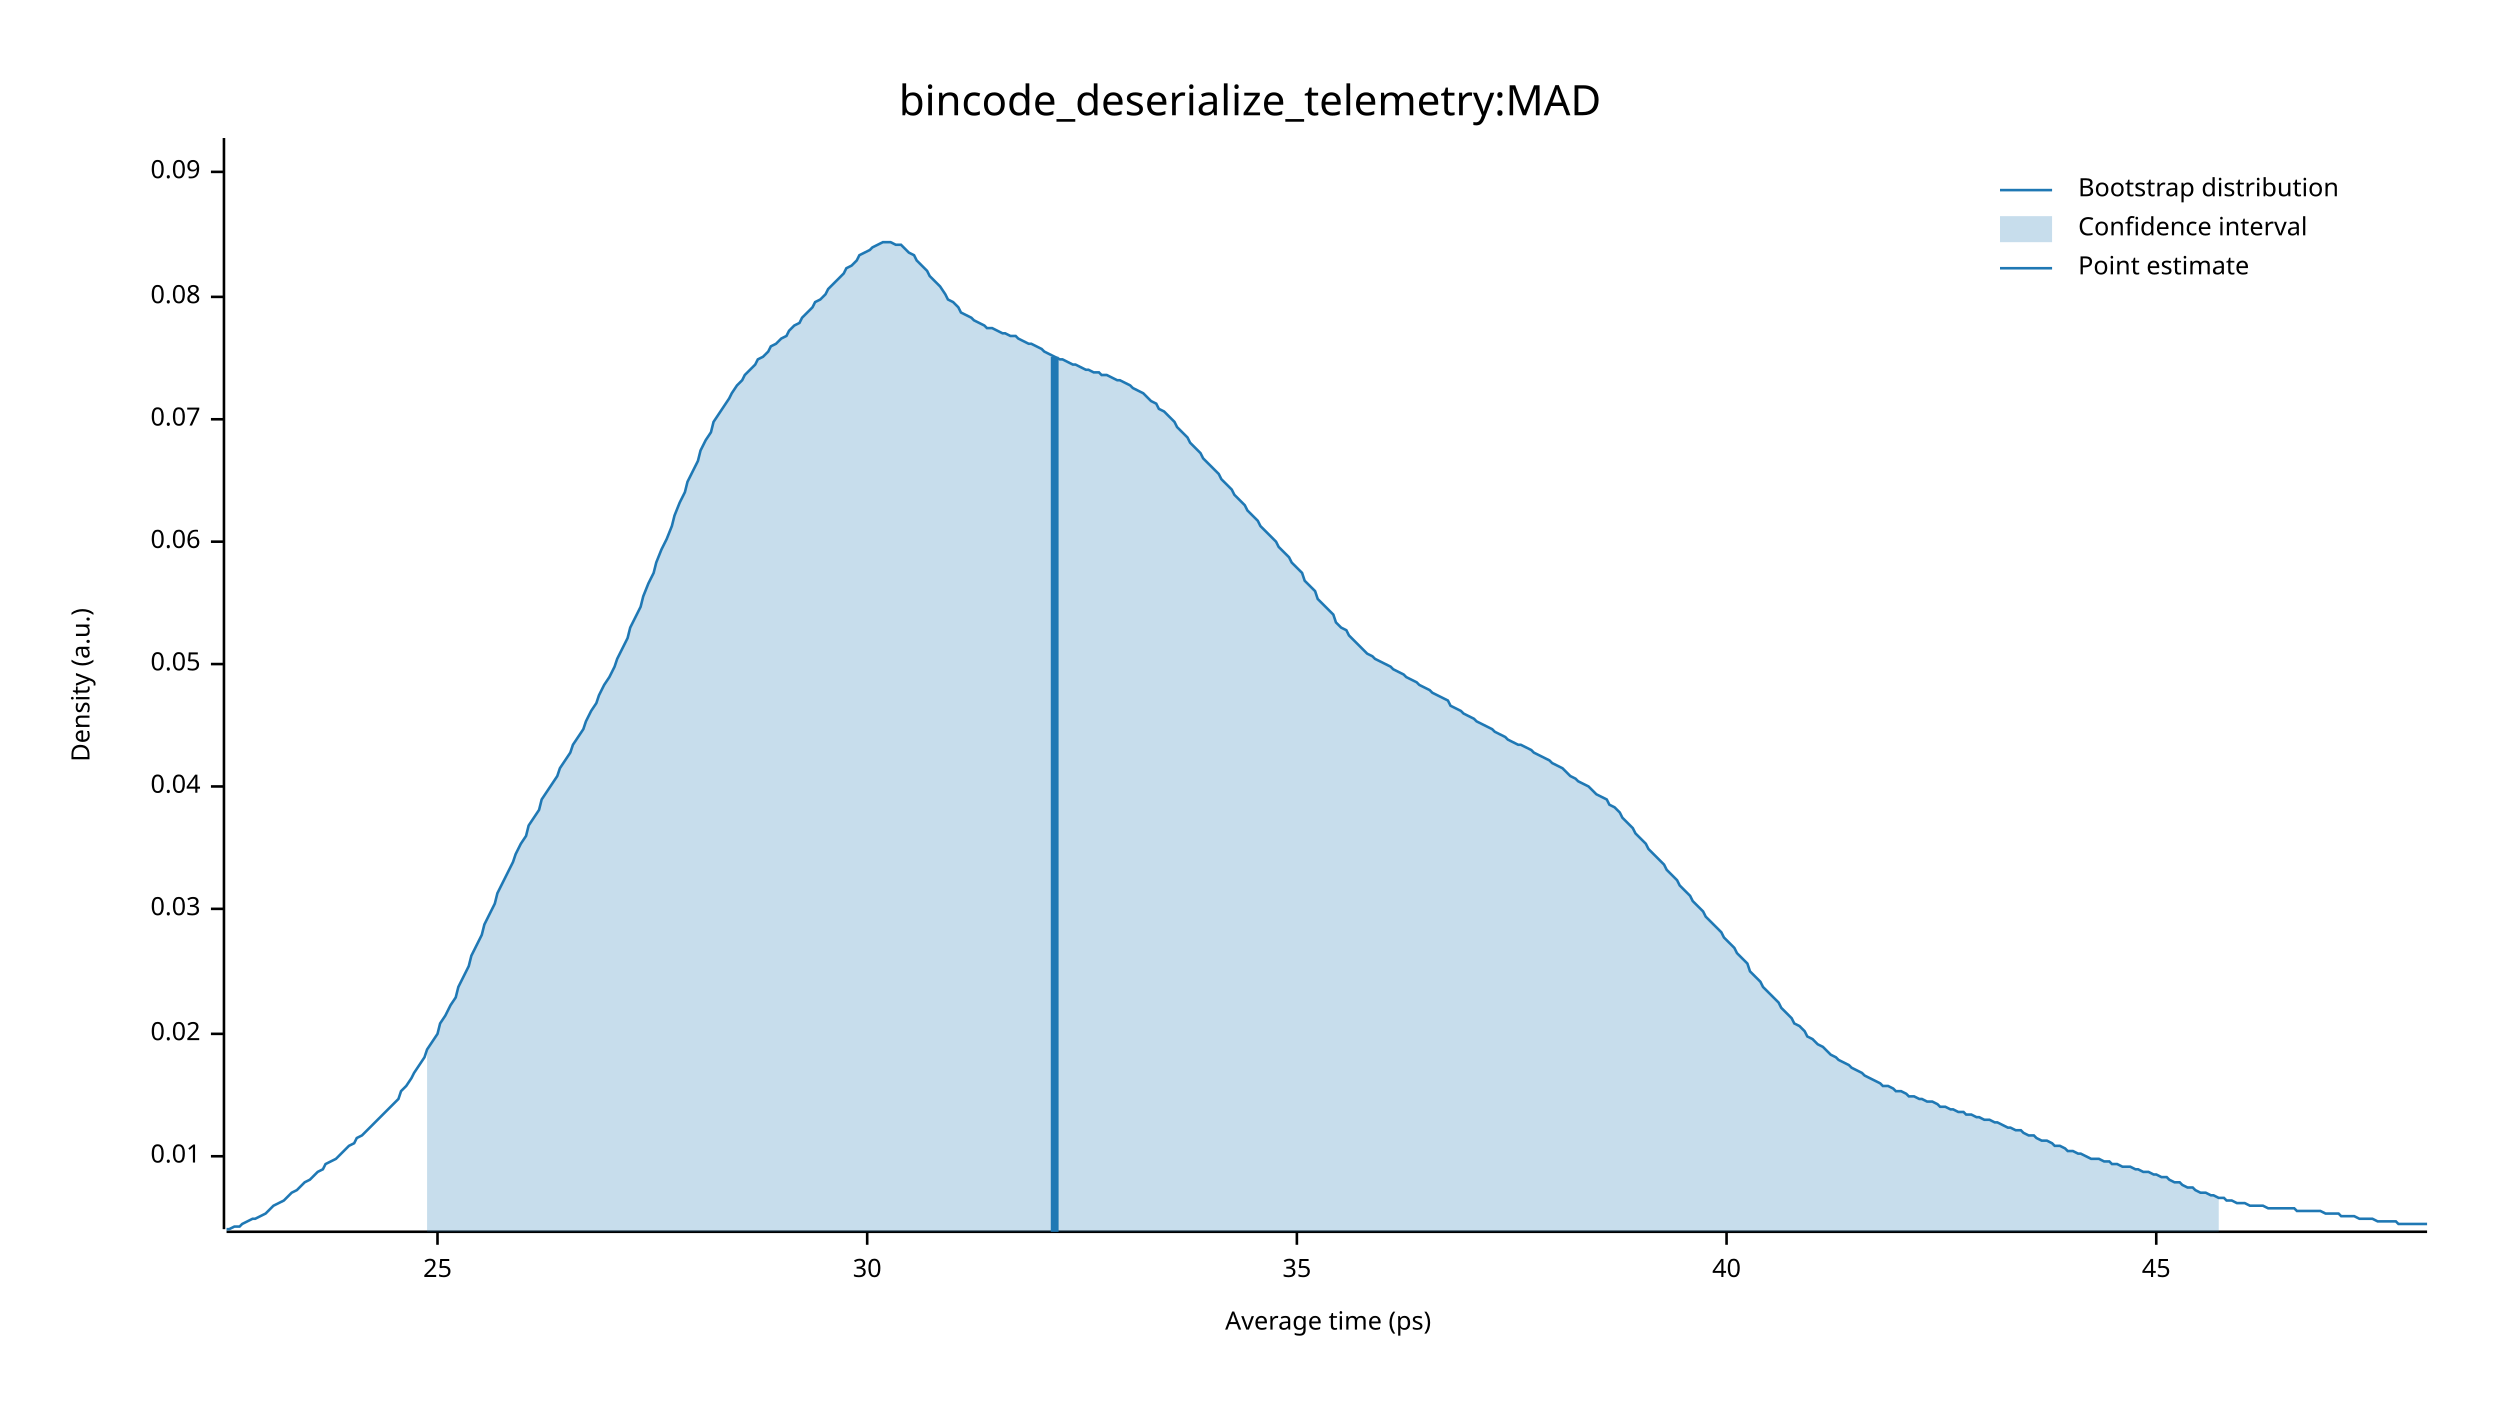
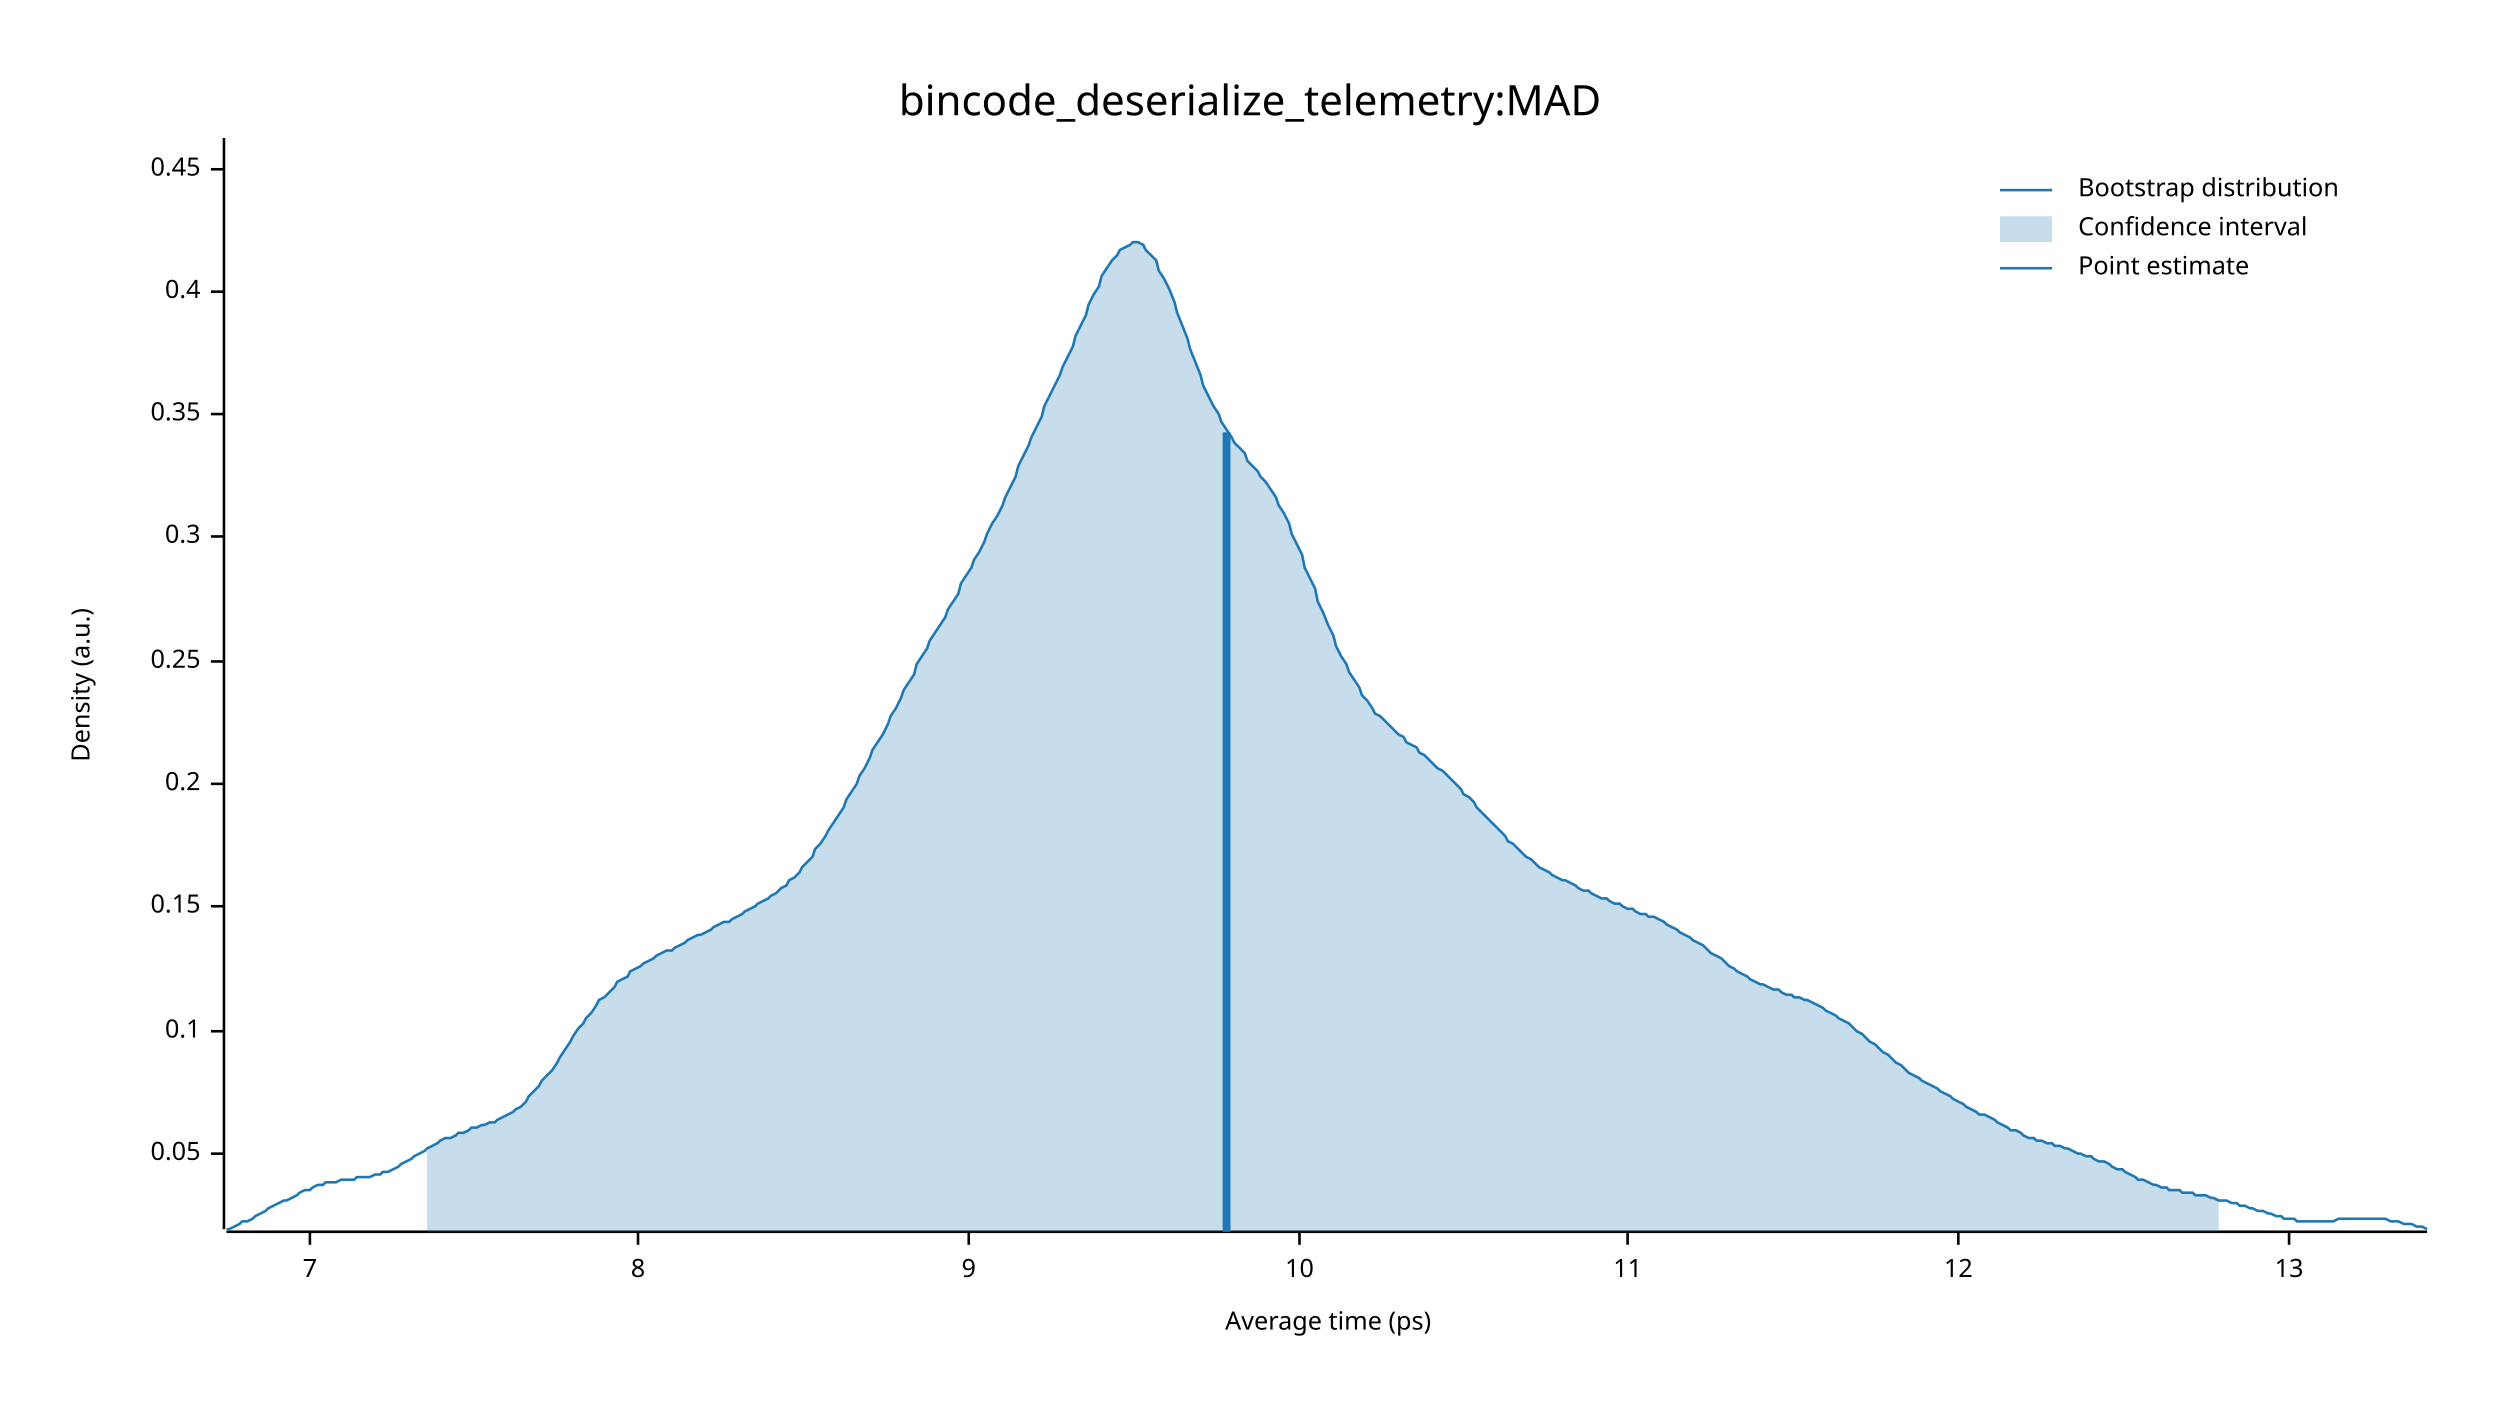
<svg xmlns="http://www.w3.org/2000/svg" width="960" height="540" viewBox="0 0 960 540">
  <text x="480" y="32" dy="0.76em" text-anchor="middle" font-family="sans-serif" font-size="16.129" opacity="1" fill="#000000">
bincode_deserialize_telemetry:MAD
</text>
  <text x="27" y="263" dy="0.76em" text-anchor="middle" font-family="sans-serif" font-size="9.677" opacity="1" fill="#000000" transform="rotate(270, 27, 263)">
Density (a.u.)
</text>
  <text x="510" y="513" dy="-0.5ex" text-anchor="middle" font-family="sans-serif" font-size="9.677" opacity="1" fill="#000000">
Average time (ps)
</text>
  <polyline fill="none" opacity="1" stroke="#000000" stroke-width="1" points="86,53 86,472 " />
-   <text x="77" y="444" dy="0.5ex" text-anchor="end" font-family="sans-serif" font-size="9.677" opacity="1" fill="#000000">
- 0.01
- </text>
-   <polyline fill="none" opacity="1" stroke="#000000" stroke-width="1" points="81,444 86,444 " />
-   <text x="77" y="397" dy="0.5ex" text-anchor="end" font-family="sans-serif" font-size="9.677" opacity="1" fill="#000000">
- 0.02
- </text>
-   <polyline fill="none" opacity="1" stroke="#000000" stroke-width="1" points="81,397 86,397 " />
-   <text x="77" y="349" dy="0.5ex" text-anchor="end" font-family="sans-serif" font-size="9.677" opacity="1" fill="#000000">
- 0.03
- </text>
-   <polyline fill="none" opacity="1" stroke="#000000" stroke-width="1" points="81,349 86,349 " />
-   <text x="77" y="302" dy="0.5ex" text-anchor="end" font-family="sans-serif" font-size="9.677" opacity="1" fill="#000000">
- 0.04
- </text>
-   <polyline fill="none" opacity="1" stroke="#000000" stroke-width="1" points="81,302 86,302 " />
-   <text x="77" y="255" dy="0.5ex" text-anchor="end" font-family="sans-serif" font-size="9.677" opacity="1" fill="#000000">
+   <text x="77" y="443" dy="0.5ex" text-anchor="end" font-family="sans-serif" font-size="9.677" opacity="1" fill="#000000">
0.05
</text>
-   <polyline fill="none" opacity="1" stroke="#000000" stroke-width="1" points="81,255 86,255 " />
-   <text x="77" y="208" dy="0.5ex" text-anchor="end" font-family="sans-serif" font-size="9.677" opacity="1" fill="#000000">
- 0.06
+   <polyline fill="none" opacity="1" stroke="#000000" stroke-width="1" points="81,443 86,443 " />
+   <text x="77" y="396" dy="0.5ex" text-anchor="end" font-family="sans-serif" font-size="9.677" opacity="1" fill="#000000">
+ 0.1
</text>
-   <polyline fill="none" opacity="1" stroke="#000000" stroke-width="1" points="81,208 86,208 " />
-   <text x="77" y="161" dy="0.5ex" text-anchor="end" font-family="sans-serif" font-size="9.677" opacity="1" fill="#000000">
- 0.07
+   <polyline fill="none" opacity="1" stroke="#000000" stroke-width="1" points="81,396 86,396 " />
+   <text x="77" y="348" dy="0.5ex" text-anchor="end" font-family="sans-serif" font-size="9.677" opacity="1" fill="#000000">
+ 0.15
</text>
-   <polyline fill="none" opacity="1" stroke="#000000" stroke-width="1" points="81,161 86,161 " />
-   <text x="77" y="114" dy="0.5ex" text-anchor="end" font-family="sans-serif" font-size="9.677" opacity="1" fill="#000000">
- 0.08
+   <polyline fill="none" opacity="1" stroke="#000000" stroke-width="1" points="81,348 86,348 " />
+   <text x="77" y="301" dy="0.5ex" text-anchor="end" font-family="sans-serif" font-size="9.677" opacity="1" fill="#000000">
+ 0.2
</text>
-   <polyline fill="none" opacity="1" stroke="#000000" stroke-width="1" points="81,114 86,114 " />
-   <text x="77" y="66" dy="0.5ex" text-anchor="end" font-family="sans-serif" font-size="9.677" opacity="1" fill="#000000">
- 0.09
+   <polyline fill="none" opacity="1" stroke="#000000" stroke-width="1" points="81,301 86,301 " />
+   <text x="77" y="254" dy="0.5ex" text-anchor="end" font-family="sans-serif" font-size="9.677" opacity="1" fill="#000000">
+ 0.25
</text>
-   <polyline fill="none" opacity="1" stroke="#000000" stroke-width="1" points="81,66 86,66 " />
+   <polyline fill="none" opacity="1" stroke="#000000" stroke-width="1" points="81,254 86,254 " />
+   <text x="77" y="206" dy="0.5ex" text-anchor="end" font-family="sans-serif" font-size="9.677" opacity="1" fill="#000000">
+ 0.3
+ </text>
+   <polyline fill="none" opacity="1" stroke="#000000" stroke-width="1" points="81,206 86,206 " />
+   <text x="77" y="159" dy="0.5ex" text-anchor="end" font-family="sans-serif" font-size="9.677" opacity="1" fill="#000000">
+ 0.35
+ </text>
+   <polyline fill="none" opacity="1" stroke="#000000" stroke-width="1" points="81,159 86,159 " />
+   <text x="77" y="112" dy="0.5ex" text-anchor="end" font-family="sans-serif" font-size="9.677" opacity="1" fill="#000000">
+ 0.4
+ </text>
+   <polyline fill="none" opacity="1" stroke="#000000" stroke-width="1" points="81,112 86,112 " />
+   <text x="77" y="65" dy="0.5ex" text-anchor="end" font-family="sans-serif" font-size="9.677" opacity="1" fill="#000000">
+ 0.45
+ </text>
+   <polyline fill="none" opacity="1" stroke="#000000" stroke-width="1" points="81,65 86,65 " />
  <polyline fill="none" opacity="1" stroke="#000000" stroke-width="1" points="87,473 932,473 " />
-   <text x="168" y="483" dy="0.76em" text-anchor="middle" font-family="sans-serif" font-size="9.677" opacity="1" fill="#000000">
- 25
+   <text x="119" y="483" dy="0.76em" text-anchor="middle" font-family="sans-serif" font-size="9.677" opacity="1" fill="#000000">
+ 7
</text>
-   <polyline fill="none" opacity="1" stroke="#000000" stroke-width="1" points="168,473 168,478 " />
-   <text x="333" y="483" dy="0.76em" text-anchor="middle" font-family="sans-serif" font-size="9.677" opacity="1" fill="#000000">
- 30
+   <polyline fill="none" opacity="1" stroke="#000000" stroke-width="1" points="119,473 119,478 " />
+   <text x="245" y="483" dy="0.76em" text-anchor="middle" font-family="sans-serif" font-size="9.677" opacity="1" fill="#000000">
+ 8
</text>
-   <polyline fill="none" opacity="1" stroke="#000000" stroke-width="1" points="333,473 333,478 " />
-   <text x="498" y="483" dy="0.76em" text-anchor="middle" font-family="sans-serif" font-size="9.677" opacity="1" fill="#000000">
- 35
+   <polyline fill="none" opacity="1" stroke="#000000" stroke-width="1" points="245,473 245,478 " />
+   <text x="372" y="483" dy="0.76em" text-anchor="middle" font-family="sans-serif" font-size="9.677" opacity="1" fill="#000000">
+ 9
</text>
-   <polyline fill="none" opacity="1" stroke="#000000" stroke-width="1" points="498,473 498,478 " />
-   <text x="663" y="483" dy="0.76em" text-anchor="middle" font-family="sans-serif" font-size="9.677" opacity="1" fill="#000000">
- 40
+   <polyline fill="none" opacity="1" stroke="#000000" stroke-width="1" points="372,473 372,478 " />
+   <text x="499" y="483" dy="0.76em" text-anchor="middle" font-family="sans-serif" font-size="9.677" opacity="1" fill="#000000">
+ 10
</text>
-   <polyline fill="none" opacity="1" stroke="#000000" stroke-width="1" points="663,473 663,478 " />
-   <text x="828" y="483" dy="0.76em" text-anchor="middle" font-family="sans-serif" font-size="9.677" opacity="1" fill="#000000">
- 45
+   <polyline fill="none" opacity="1" stroke="#000000" stroke-width="1" points="499,473 499,478 " />
+   <text x="625" y="483" dy="0.76em" text-anchor="middle" font-family="sans-serif" font-size="9.677" opacity="1" fill="#000000">
+ 11
</text>
-   <polyline fill="none" opacity="1" stroke="#000000" stroke-width="1" points="828,473 828,478 " />
-   <polyline fill="none" opacity="1" stroke="#1F78B4" stroke-width="1" points="87,472 88,472 90,471 92,471 93,470 95,469 97,468 98,468 100,467 102,466 103,465 105,463 107,462 109,461 110,460 112,458 114,457 115,456 117,454 119,453 120,452 122,450 124,449 125,447 127,446 129,445 131,443 132,442 134,440 136,439 137,437 139,436 141,434 142,433 144,431 146,429 147,428 149,426 151,424 153,422 154,419 156,417 158,414 159,412 161,409 163,406 164,403 166,400 168,397 169,393 171,390 173,386 175,383 176,379 178,375 180,371 181,367 183,363 185,359 186,355 188,351 190,347 191,343 193,339 195,335 197,331 198,328 200,324 202,321 203,317 205,314 207,311 208,307 210,304 212,301 214,298 215,295 217,292 219,289 220,286 222,283 224,280 225,277 227,273 229,270 230,267 232,263 234,260 236,256 237,253 239,249 241,245 242,241 244,237 246,233 247,229 249,224 251,220 252,216 254,211 256,207 258,202 259,198 261,193 263,189 264,185 266,181 268,177 269,173 271,169 273,166 274,162 276,159 278,156 280,153 281,151 283,148 285,146 286,144 288,142 290,140 291,138 293,137 295,135 296,133 298,132 300,130 302,129 303,127 305,125 307,124 308,122 310,120 312,118 313,116 315,115 317,113 318,111 320,109 322,107 324,105 325,103 327,102 329,100 330,98 332,97 334,96 335,95 337,94 339,93 341,93 342,93 344,94 346,94 347,95 349,97 351,98 352,100 354,102 356,104 357,106 359,108 361,110 363,113 364,115 366,116 368,118 369,120 371,121 373,122 374,123 376,124 378,125 379,126 381,126 383,127 385,128 386,128 388,129 390,129 391,130 393,131 395,132 396,132 398,133 400,134 401,135 403,136 405,137 407,138 408,138 410,139 412,140 413,140 415,141 417,142 418,142 420,143 422,143 423,144 425,144 427,145 429,146 430,146 432,147 434,148 435,149 437,150 439,151 440,152 442,154 444,155 445,157 447,158 449,160 451,162 452,164 454,166 456,168 457,170 459,172 461,174 462,176 464,178 466,180 468,182 469,184 471,186 473,188 474,190 476,192 478,194 479,196 481,198 483,200 484,202 486,204 488,206 490,208 491,210 493,212 495,214 496,216 498,218 500,220 501,223 503,225 505,227 506,230 508,232 510,234 512,236 513,239 515,241 517,242 518,244 520,246 522,248 523,249 525,251 527,252 528,253 530,254 532,255 534,256 535,257 537,258 539,259 540,260 542,261 544,262 545,263 547,264 549,265 550,266 552,267 554,268 556,269 557,271 559,272 561,273 562,274 564,275 566,276 567,277 569,278 571,279 573,280 574,281 576,282 578,283 579,284 581,285 583,286 584,286 586,287 588,288 589,289 591,290 593,291 595,292 596,293 598,294 600,295 601,296 603,298 605,299 606,300 608,301 610,302 611,303 613,305 615,306 617,307 618,309 620,310 622,312 623,314 625,316 627,318 628,320 630,322 632,324 633,326 635,328 637,330 639,332 640,334 642,336 644,338 645,340 647,342 649,344 650,346 652,348 654,350 655,352 657,354 659,356 661,358 662,360 664,362 666,364 667,366 669,368 671,370 672,373 674,375 676,377 677,379 679,381 681,383 683,385 684,387 686,389 688,391 689,393 691,394 693,396 694,398 696,399 698,401 700,402 701,403 703,405 705,406 706,407 708,408 710,409 711,410 713,411 715,412 716,413 718,414 720,415 722,416 723,417 725,417 727,418 728,419 730,419 732,420 733,421 735,421 737,422 738,422 740,423 742,423 744,424 745,425 747,425 749,426 750,426 752,427 754,427 755,428 757,428 759,429 760,429 762,430 764,430 766,431 767,431 769,432 771,433 772,433 774,434 776,434 777,435 779,436 781,436 782,437 784,438 786,438 788,439 789,440 791,440 793,441 794,442 796,442 798,443 799,443 801,444 803,445 804,445 806,445 808,446 810,446 811,447 813,447 815,448 816,448 818,448 820,449 821,449 823,450 825,450 827,451 828,451 830,452 832,452 833,453 835,454 837,454 838,455 840,456 842,456 843,457 845,458 847,458 849,459 850,459 852,460 854,460 855,461 857,461 859,462 860,462 862,462 864,463 865,463 867,463 869,463 871,464 872,464 874,464 876,464 877,464 879,464 881,464 882,465 884,465 886,465 887,465 889,465 891,465 893,466 894,466 896,466 898,466 899,467 901,467 903,467 904,467 906,468 908,468 909,468 911,468 913,469 915,469 916,469 918,469 920,469 921,470 923,470 925,470 926,470 928,470 930,470 932,470 " />
-   <polygon opacity="0.25" fill="#1F78B4" points="164,403 166,400 168,397 169,393 171,390 173,386 175,383 176,379 178,375 180,371 181,367 183,363 185,359 186,355 188,351 190,347 191,343 193,339 195,335 197,331 198,328 200,324 202,321 203,317 205,314 207,311 208,307 210,304 212,301 214,298 215,295 217,292 219,289 220,286 222,283 224,280 225,277 227,273 229,270 230,267 232,263 234,260 236,256 237,253 239,249 241,245 242,241 244,237 246,233 247,229 249,224 251,220 252,216 254,211 256,207 258,202 259,198 261,193 263,189 264,185 266,181 268,177 269,173 271,169 273,166 274,162 276,159 278,156 280,153 281,151 283,148 285,146 286,144 288,142 290,140 291,138 293,137 295,135 296,133 298,132 300,130 302,129 303,127 305,125 307,124 308,122 310,120 312,118 313,116 315,115 317,113 318,111 320,109 322,107 324,105 325,103 327,102 329,100 330,98 332,97 334,96 335,95 337,94 339,93 341,93 342,93 344,94 346,94 347,95 349,97 351,98 352,100 354,102 356,104 357,106 359,108 361,110 363,113 364,115 366,116 368,118 369,120 371,121 373,122 374,123 376,124 378,125 379,126 381,126 383,127 385,128 386,128 388,129 390,129 391,130 393,131 395,132 396,132 398,133 400,134 401,135 403,136 405,137 407,138 408,138 410,139 412,140 413,140 415,141 417,142 418,142 420,143 422,143 423,144 425,144 427,145 429,146 430,146 432,147 434,148 435,149 437,150 439,151 440,152 442,154 444,155 445,157 447,158 449,160 451,162 452,164 454,166 456,168 457,170 459,172 461,174 462,176 464,178 466,180 468,182 469,184 471,186 473,188 474,190 476,192 478,194 479,196 481,198 483,200 484,202 486,204 488,206 490,208 491,210 493,212 495,214 496,216 498,218 500,220 501,223 503,225 505,227 506,230 508,232 510,234 512,236 513,239 515,241 517,242 518,244 520,246 522,248 523,249 525,251 527,252 528,253 530,254 532,255 534,256 535,257 537,258 539,259 540,260 542,261 544,262 545,263 547,264 549,265 550,266 552,267 554,268 556,269 557,271 559,272 561,273 562,274 564,275 566,276 567,277 569,278 571,279 573,280 574,281 576,282 578,283 579,284 581,285 583,286 584,286 586,287 588,288 589,289 591,290 593,291 595,292 596,293 598,294 600,295 601,296 603,298 605,299 606,300 608,301 610,302 611,303 613,305 615,306 617,307 618,309 620,310 622,312 623,314 625,316 627,318 628,320 630,322 632,324 633,326 635,328 637,330 639,332 640,334 642,336 644,338 645,340 647,342 649,344 650,346 652,348 654,350 655,352 657,354 659,356 661,358 662,360 664,362 666,364 667,366 669,368 671,370 672,373 674,375 676,377 677,379 679,381 681,383 683,385 684,387 686,389 688,391 689,393 691,394 693,396 694,398 696,399 698,401 700,402 701,403 703,405 705,406 706,407 708,408 710,409 711,410 713,411 715,412 716,413 718,414 720,415 722,416 723,417 725,417 727,418 728,419 730,419 732,420 733,421 735,421 737,422 738,422 740,423 742,423 744,424 745,425 747,425 749,426 750,426 752,427 754,427 755,428 757,428 759,429 760,429 762,430 764,430 766,431 767,431 769,432 771,433 772,433 774,434 776,434 777,435 779,436 781,436 782,437 784,438 786,438 788,439 789,440 791,440 793,441 794,442 796,442 798,443 799,443 801,444 803,445 804,445 806,445 808,446 810,446 811,447 813,447 815,448 816,448 818,448 820,449 821,449 823,450 825,450 827,451 828,451 830,452 832,452 833,453 835,454 837,454 838,455 840,456 842,456 843,457 845,458 847,458 849,459 850,459 852,460 852,473 164,473 " />
-   <polyline fill="none" opacity="1" stroke="#1F78B4" stroke-width="3" points="405,473 405,137 " />
+   <polyline fill="none" opacity="1" stroke="#000000" stroke-width="1" points="625,473 625,478 " />
+   <text x="752" y="483" dy="0.76em" text-anchor="middle" font-family="sans-serif" font-size="9.677" opacity="1" fill="#000000">
+ 12
+ </text>
+   <polyline fill="none" opacity="1" stroke="#000000" stroke-width="1" points="752,473 752,478 " />
+   <text x="879" y="483" dy="0.76em" text-anchor="middle" font-family="sans-serif" font-size="9.677" opacity="1" fill="#000000">
+ 13
+ </text>
+   <polyline fill="none" opacity="1" stroke="#000000" stroke-width="1" points="879,473 879,478 " />
+   <polyline fill="none" opacity="1" stroke="#1F78B4" stroke-width="1" points="87,472 88,472 90,471 92,470 93,469 95,469 97,468 98,467 100,466 102,465 103,464 105,463 107,462 109,461 110,461 112,460 114,459 115,458 117,457 119,457 120,456 122,455 124,455 125,454 127,454 129,454 131,453 132,453 134,453 136,453 137,452 139,452 141,452 142,452 144,451 146,451 147,450 149,450 151,449 153,448 154,447 156,446 158,445 159,444 161,443 163,442 164,441 166,440 168,439 169,438 171,437 173,437 175,436 176,435 178,435 180,434 181,433 183,433 185,432 186,432 188,431 190,431 191,430 193,429 195,428 197,427 198,426 200,425 202,423 203,421 205,419 207,417 208,415 210,413 212,411 214,408 215,406 217,403 219,400 220,398 222,395 224,393 225,391 227,389 229,386 230,384 232,383 234,381 236,379 237,377 239,376 241,375 242,373 244,372 246,371 247,370 249,369 251,368 252,367 254,366 256,365 258,365 259,364 261,363 263,362 264,361 266,360 268,359 269,359 271,358 273,357 274,356 276,355 278,354 280,354 281,353 283,352 285,351 286,350 288,349 290,348 291,347 293,346 295,345 296,344 298,343 300,341 302,340 303,338 305,337 307,335 308,333 310,331 312,329 313,326 315,324 317,321 318,319 320,316 322,313 324,310 325,307 327,304 329,301 330,298 332,295 334,291 335,288 337,285 339,282 341,278 342,275 344,272 346,268 347,265 349,262 351,259 352,255 354,252 356,249 357,246 359,243 361,240 363,237 364,234 366,231 368,228 369,224 371,221 373,218 374,215 376,212 378,208 379,205 381,201 383,198 385,194 386,191 388,187 390,183 391,179 393,175 395,171 396,168 398,164 400,160 401,156 403,152 405,148 407,144 408,141 410,137 412,133 413,129 415,125 417,121 418,117 420,113 422,110 423,106 425,103 427,100 429,98 430,96 432,95 434,94 435,93 437,93 439,94 440,96 442,98 444,100 445,104 447,107 449,111 451,116 452,120 454,125 456,130 457,134 459,139 461,144 462,148 464,152 466,156 468,159 469,162 471,165 473,168 474,170 476,172 478,174 479,177 481,179 483,181 484,183 486,185 488,188 490,191 491,194 493,197 495,201 496,205 498,209 500,213 501,218 503,222 505,226 506,231 508,235 510,240 512,244 513,248 515,252 517,255 518,258 520,261 522,264 523,267 525,269 527,272 528,274 530,275 532,277 534,279 535,280 537,282 539,283 540,285 542,286 544,287 545,289 547,290 549,292 550,293 552,295 554,296 556,298 557,299 559,301 561,303 562,305 564,306 566,308 567,310 569,312 571,314 573,316 574,317 576,319 578,321 579,323 581,324 583,326 584,327 586,329 588,330 589,331 591,333 593,334 595,335 596,336 598,337 600,338 601,338 603,339 605,340 606,341 608,342 610,342 611,343 613,344 615,345 617,345 618,346 620,347 622,347 623,348 625,349 627,349 628,350 630,351 632,351 633,352 635,352 637,353 639,354 640,355 642,356 644,357 645,358 647,359 649,360 650,361 652,362 654,363 655,364 657,366 659,367 661,368 662,369 664,371 666,372 667,373 669,374 671,375 672,376 674,377 676,378 677,378 679,379 681,380 683,380 684,381 686,382 688,382 689,383 691,383 693,384 694,384 696,385 698,386 700,387 701,388 703,389 705,390 706,391 708,392 710,393 711,394 713,396 715,397 716,398 718,400 720,401 722,403 723,404 725,405 727,407 728,408 730,409 732,411 733,412 735,413 737,414 738,415 740,416 742,417 744,418 745,419 747,420 749,421 750,422 752,423 754,424 755,425 757,426 759,427 760,428 762,428 764,429 766,430 767,431 769,432 771,433 772,434 774,434 776,435 777,436 779,437 781,437 782,438 784,438 786,439 788,439 789,440 791,440 793,441 794,441 796,442 798,443 799,443 801,444 803,444 804,445 806,446 808,446 810,447 811,448 813,449 815,449 816,450 818,451 820,452 821,453 823,453 825,454 827,455 828,455 830,456 832,456 833,457 835,457 837,457 838,458 840,458 842,458 843,459 845,459 847,459 849,460 850,460 852,461 854,461 855,461 857,462 859,462 860,463 862,463 864,464 865,464 867,465 869,465 871,466 872,466 874,467 876,467 877,468 879,468 881,468 882,469 884,469 886,469 887,469 889,469 891,469 893,469 894,469 896,469 898,468 899,468 901,468 903,468 904,468 906,468 908,468 909,468 911,468 913,468 915,468 916,468 918,469 920,469 921,469 923,470 925,470 926,470 928,471 930,471 932,472 " />
+   <polygon opacity="0.25" fill="#1F78B4" points="164,441 166,440 168,439 169,438 171,437 173,437 175,436 176,435 178,435 180,434 181,433 183,433 185,432 186,432 188,431 190,431 191,430 193,429 195,428 197,427 198,426 200,425 202,423 203,421 205,419 207,417 208,415 210,413 212,411 214,408 215,406 217,403 219,400 220,398 222,395 224,393 225,391 227,389 229,386 230,384 232,383 234,381 236,379 237,377 239,376 241,375 242,373 244,372 246,371 247,370 249,369 251,368 252,367 254,366 256,365 258,365 259,364 261,363 263,362 264,361 266,360 268,359 269,359 271,358 273,357 274,356 276,355 278,354 280,354 281,353 283,352 285,351 286,350 288,349 290,348 291,347 293,346 295,345 296,344 298,343 300,341 302,340 303,338 305,337 307,335 308,333 310,331 312,329 313,326 315,324 317,321 318,319 320,316 322,313 324,310 325,307 327,304 329,301 330,298 332,295 334,291 335,288 337,285 339,282 341,278 342,275 344,272 346,268 347,265 349,262 351,259 352,255 354,252 356,249 357,246 359,243 361,240 363,237 364,234 366,231 368,228 369,224 371,221 373,218 374,215 376,212 378,208 379,205 381,201 383,198 385,194 386,191 388,187 390,183 391,179 393,175 395,171 396,168 398,164 400,160 401,156 403,152 405,148 407,144 408,141 410,137 412,133 413,129 415,125 417,121 418,117 420,113 422,110 423,106 425,103 427,100 429,98 430,96 432,95 434,94 435,93 437,93 439,94 440,96 442,98 444,100 445,104 447,107 449,111 451,116 452,120 454,125 456,130 457,134 459,139 461,144 462,148 464,152 466,156 468,159 469,162 471,165 473,168 474,170 476,172 478,174 479,177 481,179 483,181 484,183 486,185 488,188 490,191 491,194 493,197 495,201 496,205 498,209 500,213 501,218 503,222 505,226 506,231 508,235 510,240 512,244 513,248 515,252 517,255 518,258 520,261 522,264 523,267 525,269 527,272 528,274 530,275 532,277 534,279 535,280 537,282 539,283 540,285 542,286 544,287 545,289 547,290 549,292 550,293 552,295 554,296 556,298 557,299 559,301 561,303 562,305 564,306 566,308 567,310 569,312 571,314 573,316 574,317 576,319 578,321 579,323 581,324 583,326 584,327 586,329 588,330 589,331 591,333 593,334 595,335 596,336 598,337 600,338 601,338 603,339 605,340 606,341 608,342 610,342 611,343 613,344 615,345 617,345 618,346 620,347 622,347 623,348 625,349 627,349 628,350 630,351 632,351 633,352 635,352 637,353 639,354 640,355 642,356 644,357 645,358 647,359 649,360 650,361 652,362 654,363 655,364 657,366 659,367 661,368 662,369 664,371 666,372 667,373 669,374 671,375 672,376 674,377 676,378 677,378 679,379 681,380 683,380 684,381 686,382 688,382 689,383 691,383 693,384 694,384 696,385 698,386 700,387 701,388 703,389 705,390 706,391 708,392 710,393 711,394 713,396 715,397 716,398 718,400 720,401 722,403 723,404 725,405 727,407 728,408 730,409 732,411 733,412 735,413 737,414 738,415 740,416 742,417 744,418 745,419 747,420 749,421 750,422 752,423 754,424 755,425 757,426 759,427 760,428 762,428 764,429 766,430 767,431 769,432 771,433 772,434 774,434 776,435 777,436 779,437 781,437 782,438 784,438 786,439 788,439 789,440 791,440 793,441 794,441 796,442 798,443 799,443 801,444 803,444 804,445 806,446 808,446 810,447 811,448 813,449 815,449 816,450 818,451 820,452 821,453 823,453 825,454 827,455 828,455 830,456 832,456 833,457 835,457 837,457 838,458 840,458 842,458 843,459 845,459 847,459 849,460 850,460 852,461 852,473 164,473 " />
+   <polyline fill="none" opacity="1" stroke="#1F78B4" stroke-width="3" points="471,473 471,166 " />
  <text x="798" y="68" dy="0.76em" text-anchor="start" font-family="sans-serif" font-size="9.677" opacity="1" fill="#000000">
Bootstrap distribution
</text>
  <text x="798" y="83" dy="0.76em" text-anchor="start" font-family="sans-serif" font-size="9.677" opacity="1" fill="#000000">
Confidence interval
</text>
  <text x="798" y="98" dy="0.76em" text-anchor="start" font-family="sans-serif" font-size="9.677" opacity="1" fill="#000000">
Point estimate
</text>
  <polyline fill="none" opacity="1" stroke="#1F78B4" stroke-width="1" points="768,73 788,73 " />
  <rect x="768" y="83" width="20" height="10" opacity="0.25" fill="#1F78B4" stroke="none" />
  <polyline fill="none" opacity="1" stroke="#1F78B4" stroke-width="1" points="768,103 788,103 " />
</svg>
